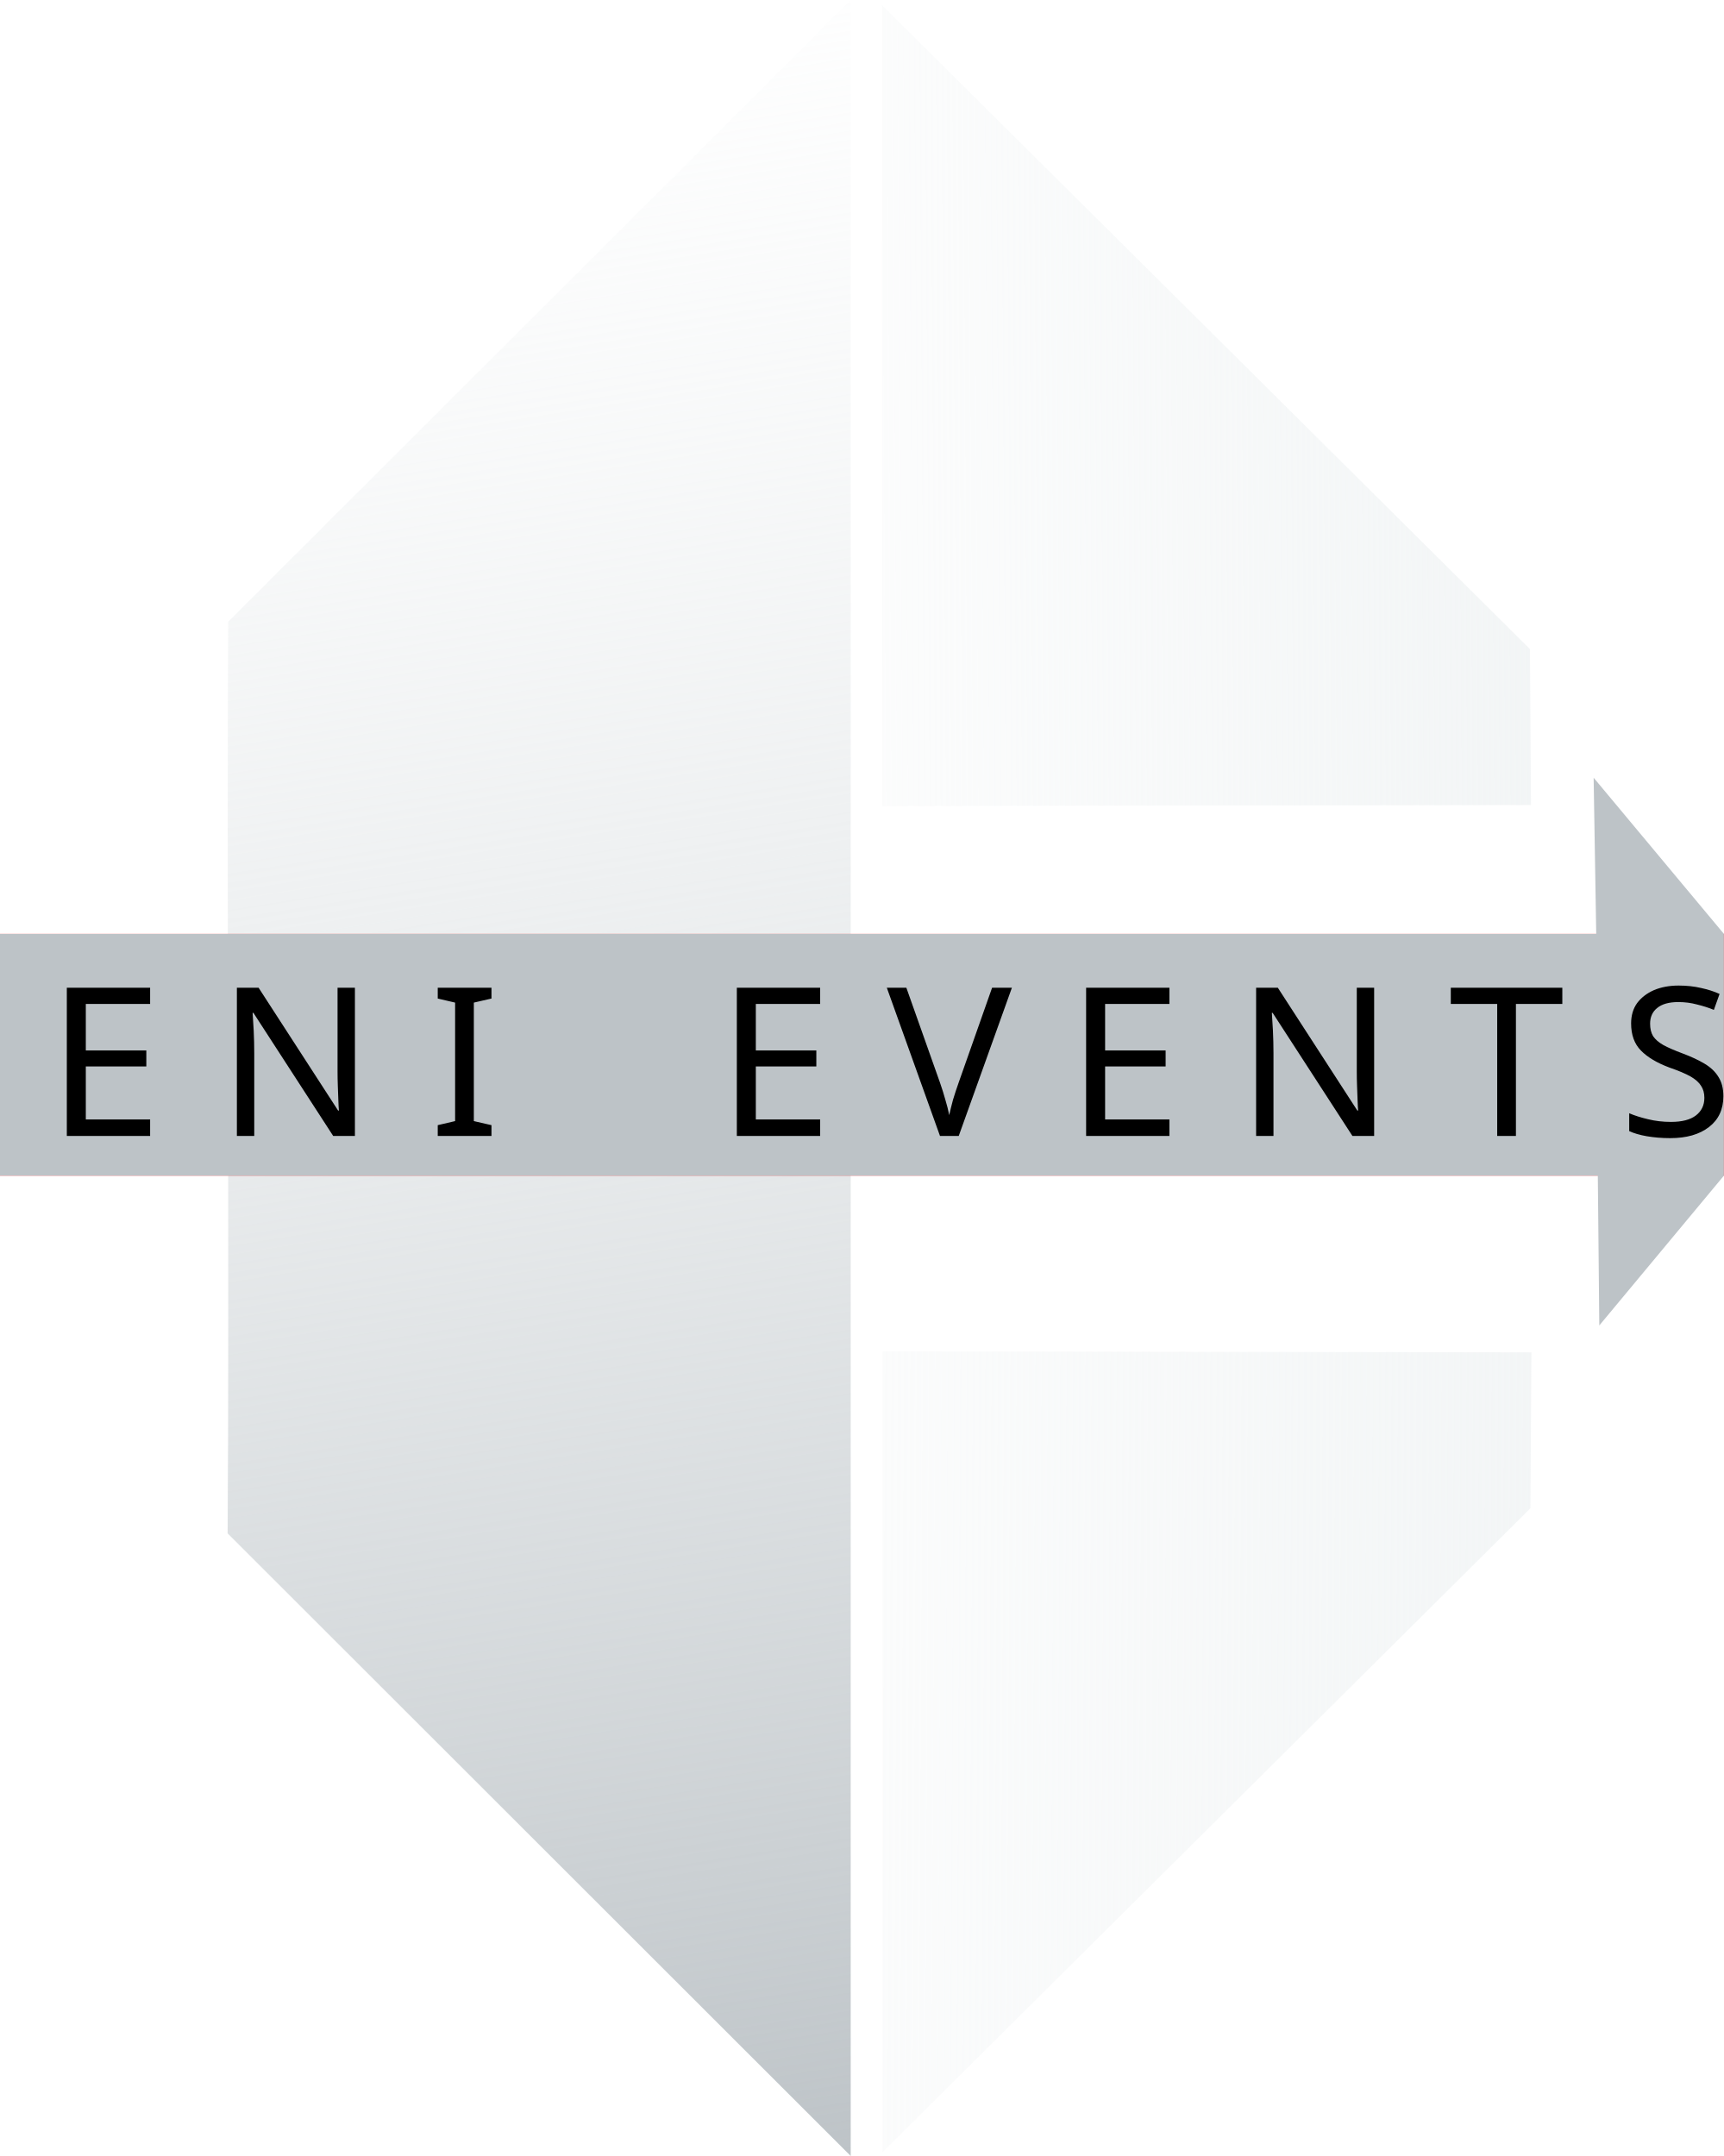
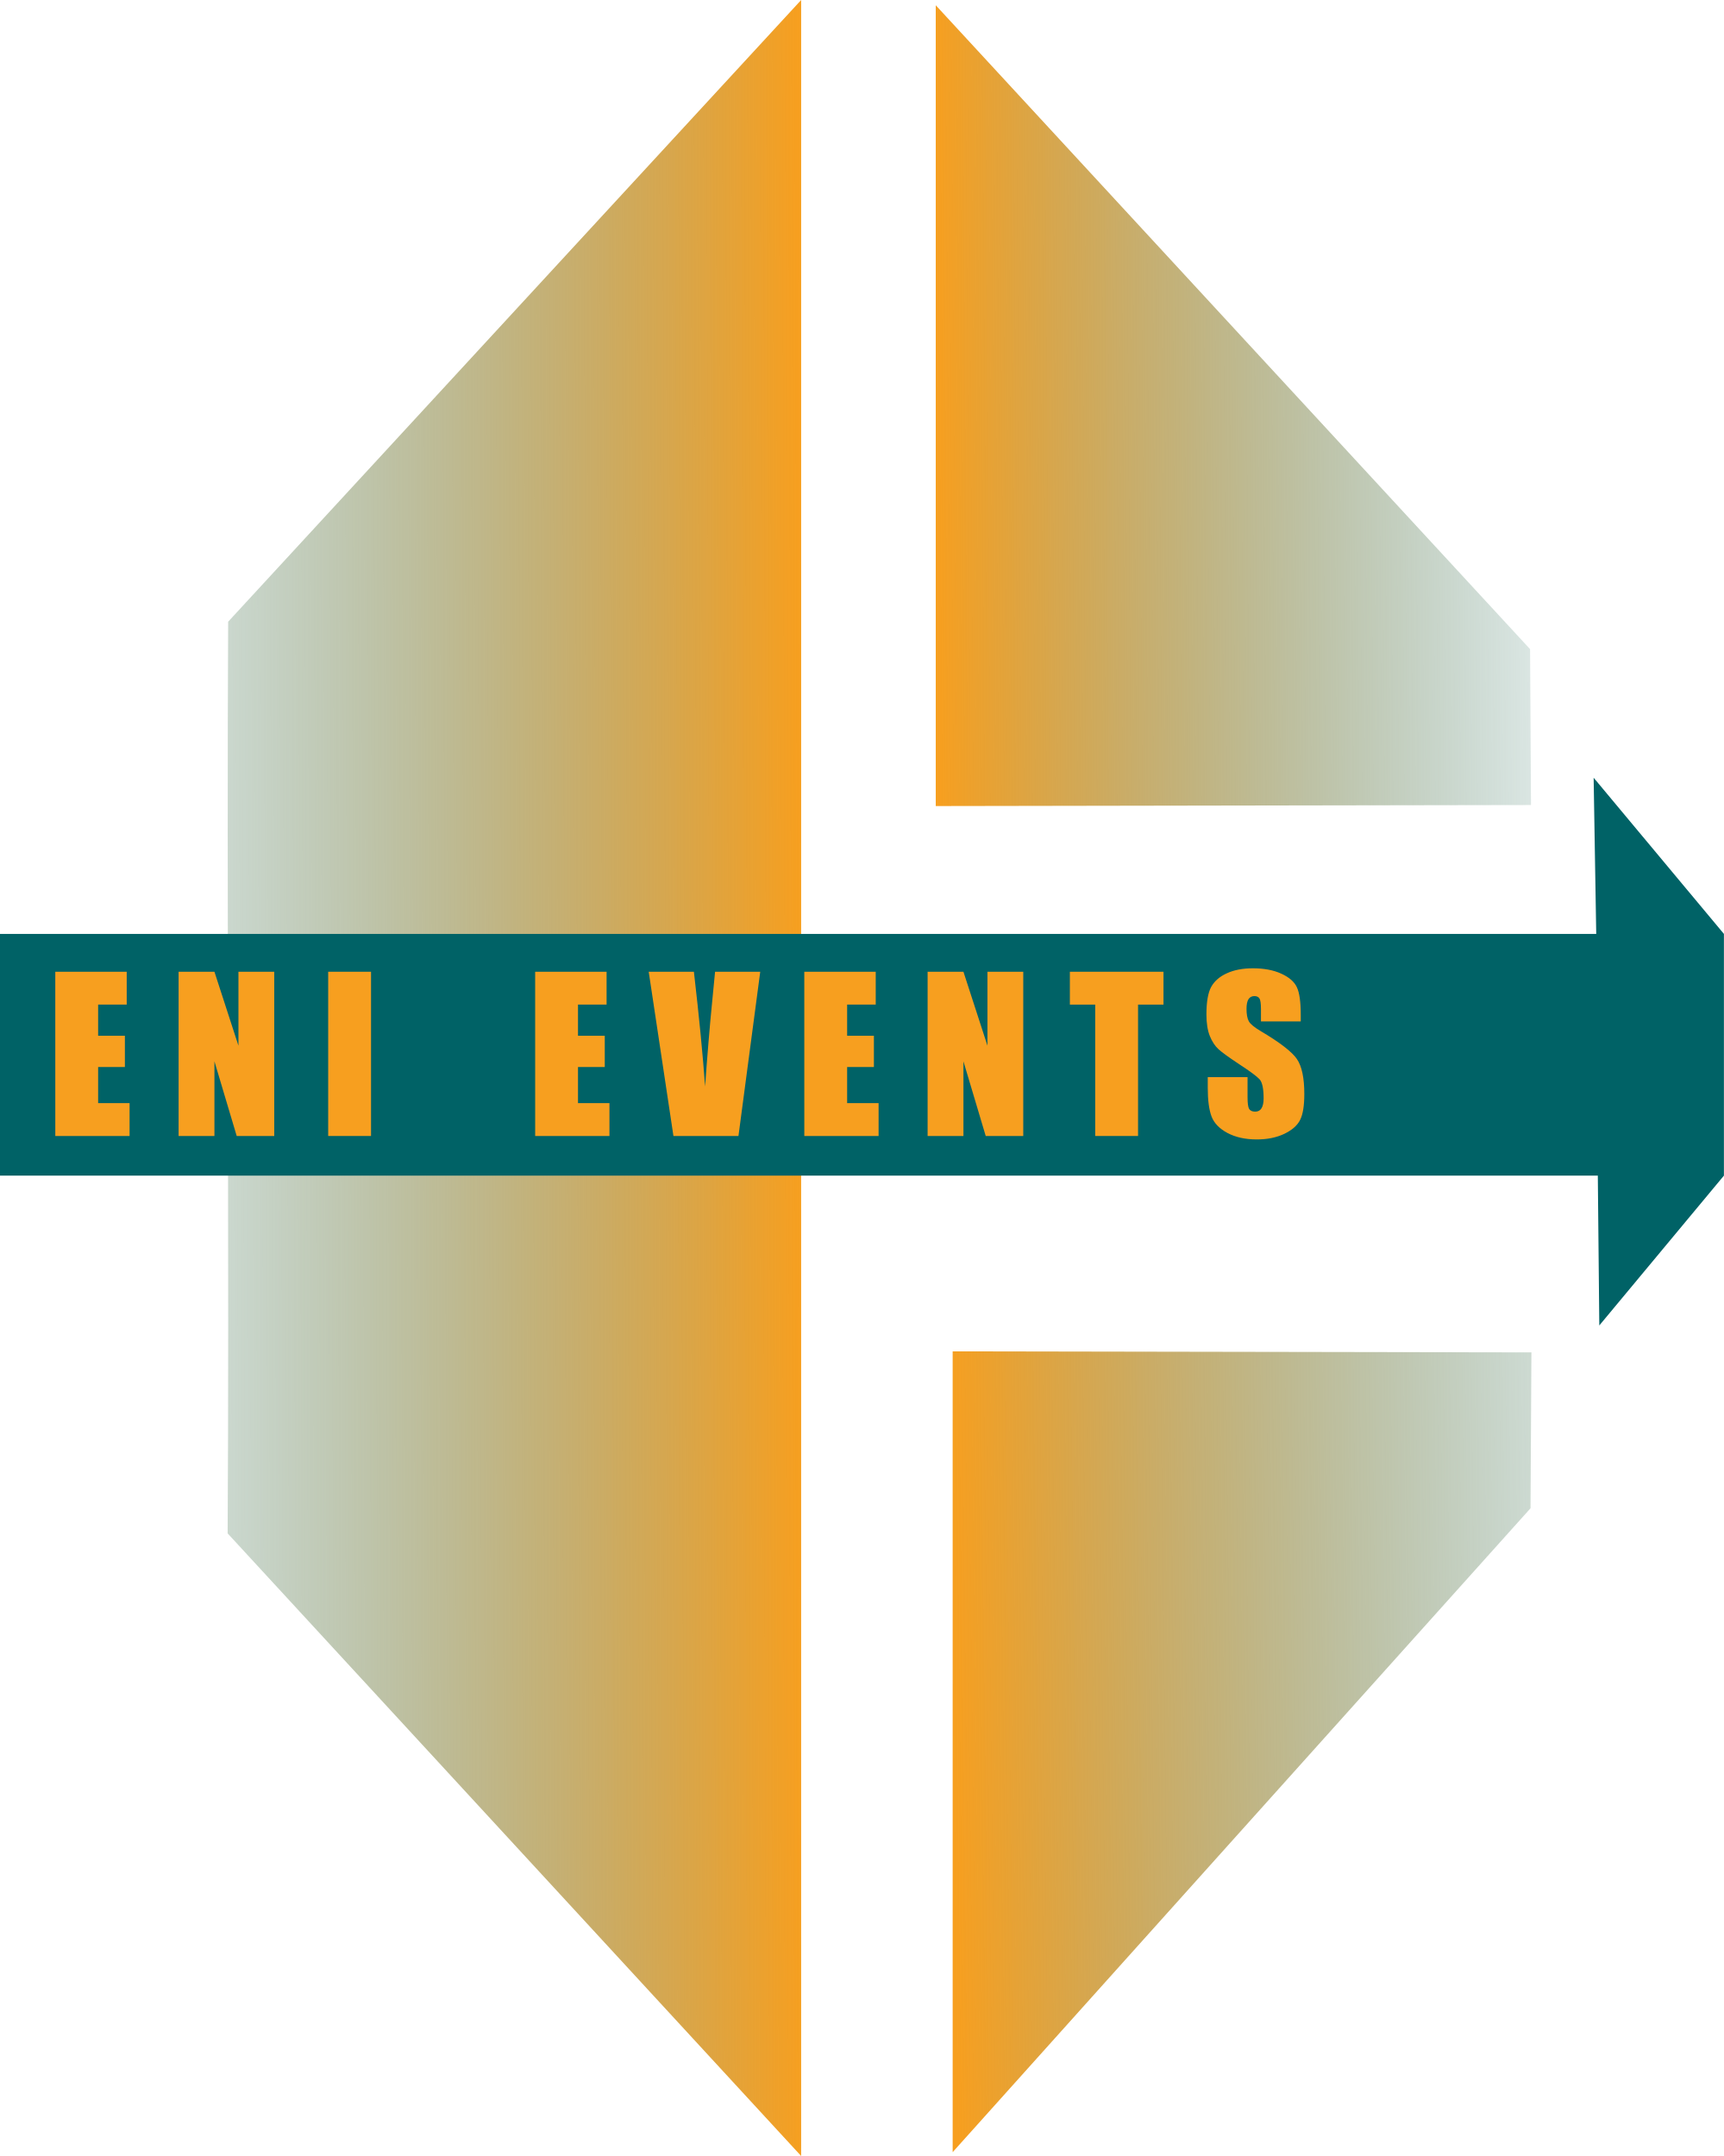
- <svg xmlns="http://www.w3.org/2000/svg" xmlns:xlink="http://www.w3.org/1999/xlink" width="207.346mm" height="259.323mm" viewBox="0 0 207.346 259.323" version="1.1" id="svg5">
+ <svg xmlns="http://www.w3.org/2000/svg" xmlns:xlink="http://www.w3.org/1999/xlink" width="207.346mm" height="259.323mm" viewBox="0 0 207.346 259.323" version="1.1" id="svg5" xml:space="preserve">
  <defs id="defs2">
-     <linearGradient id="linearGradient9685">
-       <stop style="stop-color:#ecf0f1;stop-opacity:1;" offset="0" id="stop9681" />
-       <stop style="stop-color:#ecf0f1;stop-opacity:0;" offset="1" id="stop9683" />
+     <linearGradient id="linearGradient6150">
+       <stop style="stop-color:#f79f1f;stop-opacity:1;" offset="0" id="stop6146" />
+       <stop style="stop-color:#006266;stop-opacity:0;" offset="1" id="stop6148" />
    </linearGradient>
-     <linearGradient id="linearGradient8225">
-       <stop style="stop-color:#ecf0f1;stop-opacity:1;" offset="0" id="stop8221" />
-       <stop style="stop-color:#ecf0f1;stop-opacity:0;" offset="1" id="stop8223" />
+     <linearGradient id="linearGradient6142">
+       <stop style="stop-color:#f79f1f;stop-opacity:1;" offset="0" id="stop6138" />
+       <stop style="stop-color:#006266;stop-opacity:0;" offset="1" id="stop6140" />
    </linearGradient>
-     <linearGradient id="linearGradient2281">
-       <stop style="stop-color:#bdc3c7;stop-opacity:1;" offset="0" id="stop2277" />
-       <stop style="stop-color:#ecf0f1;stop-opacity:0;" offset="1" id="stop2279" />
+     <linearGradient id="linearGradient4676">
+       <stop style="stop-color:#f79f1f;stop-opacity:1;" offset="0" id="stop4672" />
+       <stop style="stop-color:#006266;stop-opacity:0;" offset="1" id="stop4674" />
    </linearGradient>
    <linearGradient id="linearGradient2250">
      <stop style="stop-color:#ff0000;stop-opacity:1;" offset="0.189" id="stop2246" />
      <stop style="stop-color:#e31c1c;stop-opacity:0;" offset="1" id="stop2248" />
    </linearGradient>
    <rect x="47.71" y="972.762" width="1339.867" height="139.155" id="rect2111" />
-     <linearGradient xlink:href="#linearGradient2250" id="linearGradient2252" x1="68.185" y1="48.35" x2="67.959" y2="46.912" gradientUnits="userSpaceOnUse" gradientTransform="matrix(1.393169,0,0,1.389068,-34.32762,-63.96798)" />
-     <linearGradient xlink:href="#linearGradient2281" id="linearGradient2283" x1="98.964" y1="242.541" x2="67.959" y2="46.912" gradientUnits="userSpaceOnUse" gradientTransform="matrix(1.393169,0,0,1.389068,-34.32762,-63.96798)" />
-     <linearGradient xlink:href="#linearGradient8225" id="linearGradient8227" x1="196.53" y1="88.367" x2="77" y2="89.111" gradientUnits="userSpaceOnUse" gradientTransform="matrix(1.393169,0,0,1.389068,-32.11596,-63.96798)" />
-     <linearGradient xlink:href="#linearGradient9685" id="linearGradient9687" x1="206.236" y1="205.671" x2="68.606" y2="204.927" gradientUnits="userSpaceOnUse" gradientTransform="matrix(1.393169,0,0,1.389068,-32.11596,-63.96798)" />
+     <linearGradient xlink:href="#linearGradient2250" id="linearGradient2252" x1="68.185" y1="48.35" x2="67.959" y2="46.912" gradientUnits="userSpaceOnUse" gradientTransform="matrix(1.282353,0,0,1.389068,12.75472,-71.68227)" />
+     <linearGradient xlink:href="#linearGradient4676" id="linearGradient4678" x1="145.704" y1="123.815" x2="40.763" y2="124.165" gradientUnits="userSpaceOnUse" gradientTransform="matrix(0.9204576,0,0,1,5.620894,-3.2858118e-8)" />
+     <linearGradient xlink:href="#linearGradient6142" id="linearGradient6144" x1="149.388" y1="54.166" x2="243.558" y2="53.465" gradientUnits="userSpaceOnUse" gradientTransform="matrix(0.9173936,0,0,1,18.78701,-3.1012343e-8)" />
+     <linearGradient xlink:href="#linearGradient6150" id="linearGradient6152" x1="149.438" y1="216.076" x2="256.232" y2="214.673" gradientUnits="userSpaceOnUse" gradientTransform="matrix(0.8919763,0,0,1,24.57307,-1.6288984e-7)" />
  </defs>
-   <g id="layer1" transform="translate(-1.209018,-13.08827)">
-     <path style="fill:url(#linearGradient2283);fill-opacity:1;fill-rule:nonzero;stroke:url(#linearGradient2252);stroke-width:0;stroke-dasharray:none;paint-order:stroke fill markers" d="m 103.529,13.088 -10e-4,259.323 -74.941,-74.888 c 0.209,-29.205 -0.108,-80.452 0.069,-109.656 z" id="path520" />
-     <g id="rect1854" transform="matrix(1.185787,0,0,1.235105,-117.5064,-43.78966)" style="stroke:none;stroke-width:0;stroke-dasharray:none">
-       <path style="color:#000000;fill:#ff0000;stroke:none;stroke-width:0;stroke-dasharray:none;paint-order:stroke fill markers" d="m 100.115,136.998 h 174.859 v 23.54 h -174.859 z" id="path2219" />
-       <path style="color:#000000;fill:#bdc3c7;fill-opacity:1;stroke:none;stroke-width:0;stroke-dasharray:none;paint-order:stroke fill markers" d="m 100.115,136.998 h 161.907 l -0.263,-15.209 13.215,15.209 v 23.54 l -12.641,14.593 -0.15,-14.593 H 100.115 Z" id="path2221" />
+   <g id="layer1" transform="translate(-1.521988,-14.45534)">
+     <g id="layer1-0" transform="translate(-41.76495,9.081357)">
+       <path style="fill:url(#linearGradient4678);fill-opacity:1;fill-rule:nonzero;stroke:url(#linearGradient2252);stroke-width:0;stroke-dasharray:none;paint-order:stroke fill markers" d="M 139.646,5.374 139.645,264.697 70.665,189.809 c 0.192,-29.205 -0.1,-80.452 0.064,-109.656 z" id="path520" />
+       <path style="color:#000000;fill:#006266;fill-opacity:1;stroke:none;stroke-width:0;stroke-dasharray:none;paint-order:stroke fill markers" d="m 100.115,136.998 h 161.907 l -0.263,-15.209 13.215,15.209 v 23.54 l -12.641,14.593 -0.15,-14.593 H 100.115 Z" id="path2221" transform="matrix(1.185787,0,0,1.235105,-75.42845,-51.50395)" />
+       <path style="fill:url(#linearGradient6144);fill-opacity:1;stroke:#ff0000;stroke-width:0;stroke-dasharray:none;paint-order:stroke fill markers" d="M 155.835,102.326 227.428,102.204 227.316,83.451 155.835,6.006 Z" id="path2008" />
+       <path style="fill:url(#linearGradient6152);fill-opacity:1;stroke:#ff0000;stroke-width:0;stroke-dasharray:none;paint-order:stroke fill markers" d="m 157.869,167.916 69.61,0.122 -0.109,18.752 -69.501,77.445 z" id="path2008-4" />
+       <g aria-label="E N I    E V E N T S " transform="matrix(2.088691,0,0,2.082544,-50.74466,-1893.206)" id="text2109" style="line-height:0;font-family:Impact;-inkscape-font-specification:Impact;white-space:pre;shape-inside:url(#rect2111);display:inline;fill:#f79f1f;stroke-width:0;paint-order:stroke fill markers">
+         <path d="m 48.203,967.788 h 4.113 v 1.898 h -1.646 v 1.799 h 1.541 v 1.805 h -1.541 v 2.086 h 1.811 v 1.898 h -4.277 z" id="path9763" />
+         <path d="m 60.812,967.788 v 9.486 h -2.162 l -1.283,-4.312 v 4.312 h -2.062 v -9.486 h 2.062 L 58.75,972.06 v -4.271 z" id="path9765" />
+         <path d="m 66.385,967.788 v 9.486 h -2.467 v -9.486 z" id="path9767" />
+         <path d="m 75.836,967.788 h 4.113 v 1.898 h -1.646 v 1.799 h 1.541 v 1.805 h -1.541 v 2.086 h 1.811 v 1.898 h -4.277 z" id="path9769" />
+         <path d="m 88.797,967.788 -1.254,9.486 H 83.799 L 82.375,967.788 h 2.602 q 0.451,3.92 0.645,6.627 0.193,-2.736 0.404,-4.863 l 0.17,-1.764 z" id="path9771" />
+         <path d="m 91.334,967.788 h 4.113 v 1.898 h -1.646 v 1.799 h 1.541 v 1.805 h -1.541 v 2.086 h 1.811 v 1.898 h -4.277 z" id="path9773" />
+         <path d="m 103.943,967.788 v 9.486 h -2.162 l -1.283,-4.312 v 4.312 h -2.063 v -9.486 h 2.063 l 1.383,4.271 v -4.271 z" id="path9775" />
+         <path d="m 112.018,967.788 v 1.898 h -1.465 v 7.588 h -2.467 v -7.588 h -1.459 v -1.898 z" id="path9777" />
+         <path d="m 119.922,970.659 h -2.291 v -0.703 q 0,-0.492 -0.088,-0.627 -0.088,-0.135 -0.293,-0.135 -0.223,0 -0.34,0.182 -0.111,0.182 -0.111,0.551 0,0.475 0.129,0.715 0.123,0.24 0.697,0.58 1.646,0.979 2.074,1.605 0.428,0.627 0.428,2.021 0,1.014 -0.24,1.494 -0.234,0.48 -0.914,0.809 -0.68,0.322 -1.582,0.322 -0.99,0 -1.693,-0.375 -0.697,-0.375 -0.914,-0.955 -0.217,-0.58 -0.217,-1.646 v -0.621 h 2.291 v 1.154 q 0,0.533 0.094,0.686 0.1,0.152 0.346,0.152 0.246,0 0.363,-0.193 0.123,-0.193 0.123,-0.574 0,-0.838 -0.229,-1.096 -0.234,-0.258 -1.154,-0.861 -0.92,-0.609 -1.219,-0.885 -0.299,-0.275 -0.498,-0.762 -0.193,-0.486 -0.193,-1.242 0,-1.09 0.275,-1.594 0.281,-0.504 0.902,-0.785 0.621,-0.287 1.5,-0.287 0.961,0 1.635,0.311 0.68,0.311 0.896,0.785 0.223,0.469 0.223,1.6 z" id="path9779" />
+       </g>
    </g>
-     <path style="fill:url(#linearGradient8227);fill-opacity:1;stroke:#ff0000;stroke-width:0;stroke-dasharray:none;paint-order:stroke fill markers" d="m 107.31,110.04 78.04,-0.122 -0.122,-18.752 -77.918,-77.445 z" id="path2008" />
-     <path style="fill:url(#linearGradient9687);fill-opacity:1;stroke:#ff0000;stroke-width:0;stroke-dasharray:none;paint-order:stroke fill markers" d="m 107.361,175.63 78.04,0.122 -0.122,18.752 -77.918,77.445 z" id="path2008-4" />
-     <text xml:space="preserve" transform="matrix(2.088691,0,0,2.082544,-92.82258,-1885.492)" id="text2109" style="font-style:normal;font-variant:normal;font-weight:normal;font-stretch:normal;line-height:0;font-family:Impact;-inkscape-font-specification:Impact;white-space:pre;shape-inside:url(#rect2111);display:inline;fill:#000000;stroke:#ff0000;stroke-width:0;stroke-dasharray:none;paint-order:stroke fill markers">
-       <tspan x="47.711" y="977.275" id="tspan1461">E N I    E V E N T S
- </tspan>
-     </text>
  </g>
</svg>
